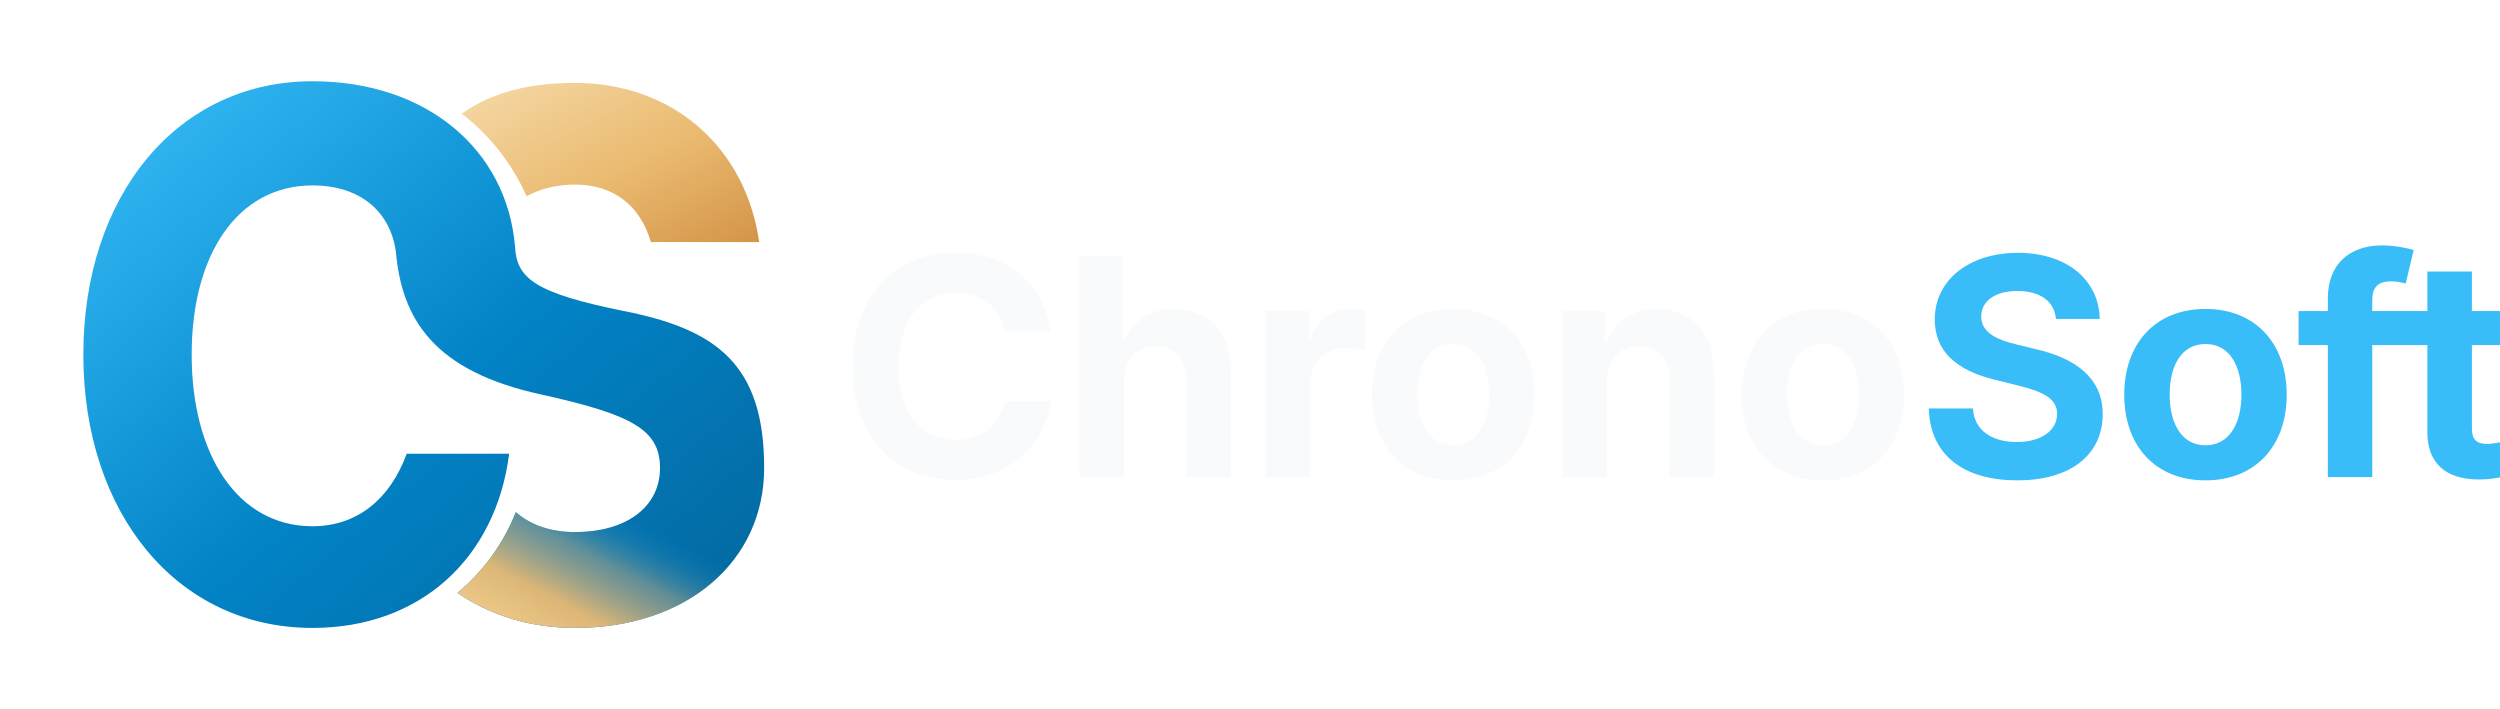
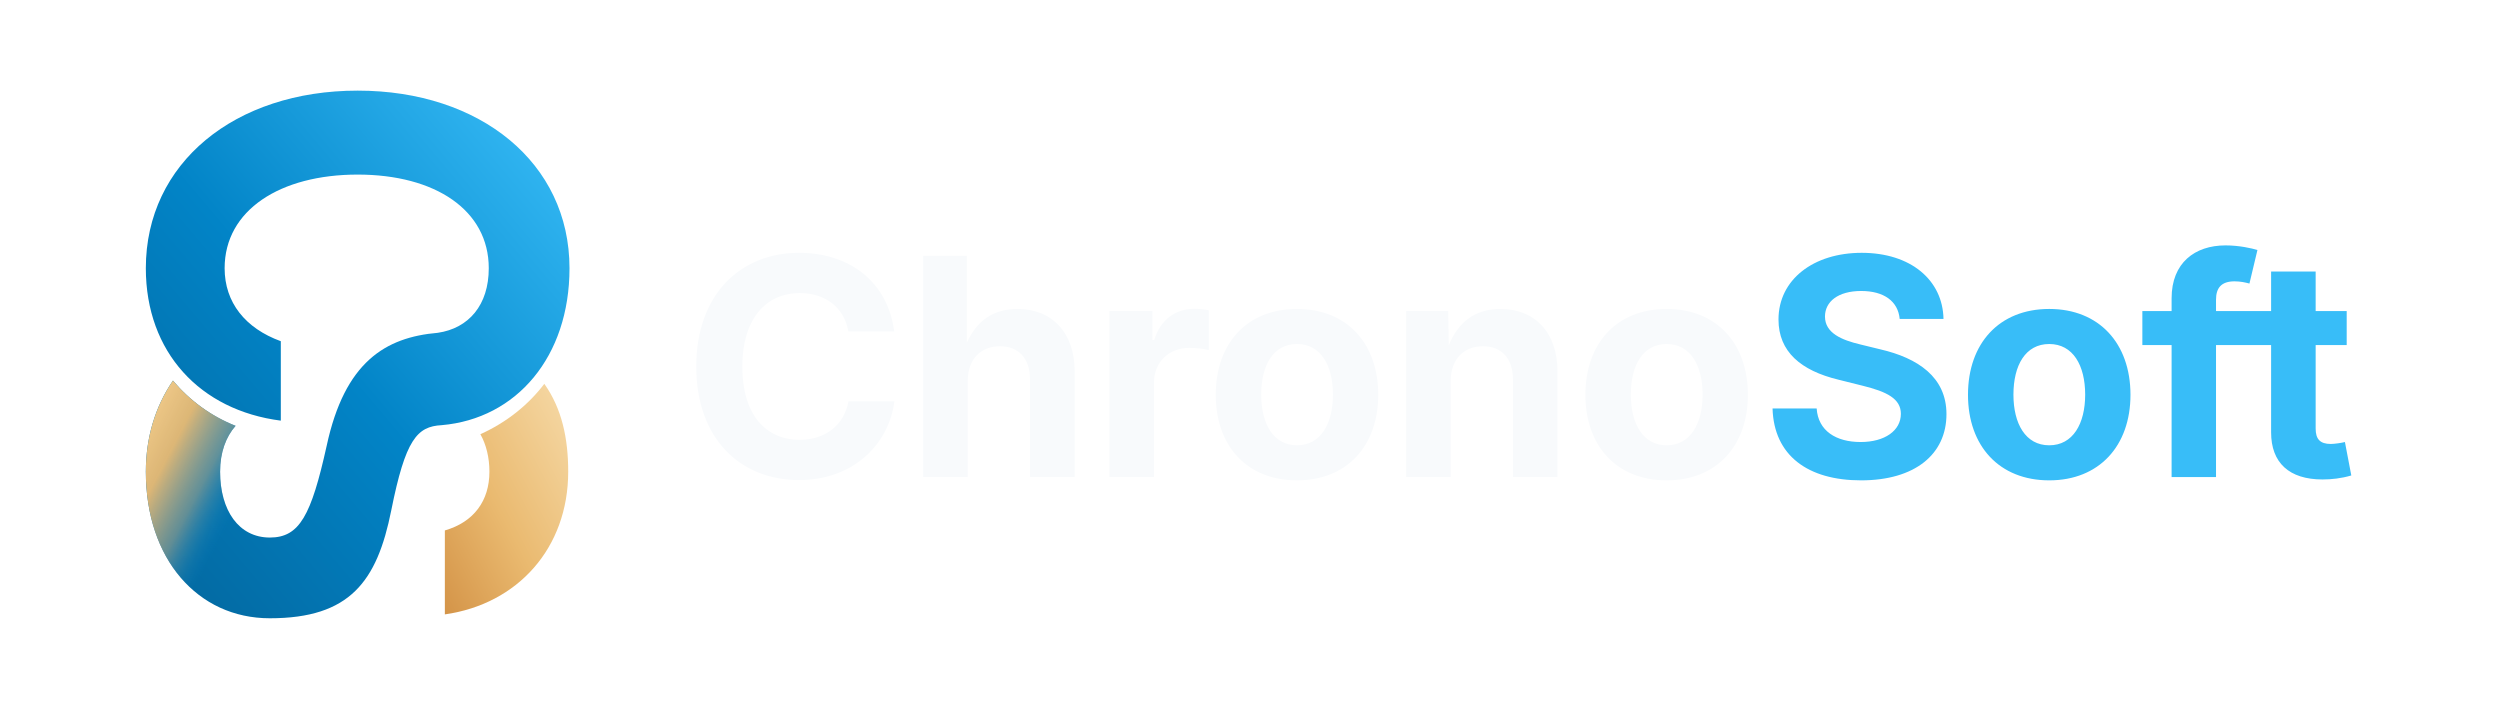
<svg xmlns="http://www.w3.org/2000/svg" viewBox="0 0 2400 680" width="2400" height="680">
  <defs>
    <linearGradient id="cs-blue-grad" x1="0%" y1="5%" x2="95%" y2="95%">
      <stop offset="0%" stop-color="#38BDF8" />
      <stop offset="55%" stop-color="#0284C7" />
      <stop offset="100%" stop-color="#0369A1" />
    </linearGradient>
    <linearGradient id="cs-bottom-gold" x1="0%" y1="90%" x2="90%" y2="0%">
      <stop offset="0%" stop-color="#F2CC8C" stop-opacity="1" />
      <stop offset="22%" stop-color="#E8BA73" stop-opacity="0.95" />
      <stop offset="44%" stop-color="#AFA887" stop-opacity="0.55" />
      <stop offset="65%" stop-color="#0284C7" stop-opacity="0" />
      <stop offset="100%" stop-color="#0284C7" stop-opacity="0" />
    </linearGradient>
    <linearGradient id="cs-top-gold" x1="0%" y1="0%" x2="100%" y2="100%">
      <stop offset="0%" stop-color="#F6DAA8" />
      <stop offset="55%" stop-color="#EABA70" />
      <stop offset="100%" stop-color="#D49448" />
    </linearGradient>
    <linearGradient id="bg-dark-grad" x1="0%" y1="0%" x2="100%" y2="100%">
      <stop offset="0%" stop-color="#111C35" />
      <stop offset="50%" stop-color="#0B1222" />
      <stop offset="100%" stop-color="#060913" />
    </linearGradient>
  </defs>
-   <g transform="translate(80, 78) scale(0.80)">
+   <g transform="translate(140, 87) scale(0.62) translate(656, 0) rotate(90)">
    <path d="M 511 447 L 388 447 C 368 502, 328 534, 275 534 C 185 534, 130 448, 130 328 C 130 208, 185 125, 275 125 C 332 125, 368 156, 375 204 C 382 285, 420 348, 550 376 C 658 400, 692 418, 692 464 C 692 512, 650 541, 590 541 C 560 541, 536 532, 519 517 C 504 555, 480 588, 449 614 C 490 642, 538 656, 590 656 C 725 656, 817 576, 817 464 C 817 340, 760 298, 650 276 C 540 254, 520 236, 518 198 C 508 82, 412 0, 275 0 C 112 0, 0 138, 0 328 C 0 518, 112 656, 275 656 C 405 656, 495 572, 511 447 Z" fill="url(#cs-blue-grad)" />
    <path d="M 519 517 C 504 555, 480 588, 449 614 C 490 642, 538 656, 590 656 C 725 656, 817 576, 817 464 L 692 464 C 692 512, 650 541, 590 541 C 560 541, 536 532, 519 517 Z" fill="url(#cs-bottom-gold)" />
    <path d="M 454 39 C 492 12, 538 2, 590 2 C 708 2, 795 80, 811 193 L 681 193 C 668 148, 635 124, 590 124 C 568 124, 548 129, 532 138 C 514 98, 487 64, 454 39 Z" fill="url(#cs-top-gold)" />
  </g>
-   <text x="805" y="458" font-family="'Segoe UI', 'Inter', -apple-system, BlinkMacSystemFont, Roboto, sans-serif" font-weight="700" font-size="292" letter-spacing="-3" fill="#F8FAFC">Chrono<tspan fill="#38BDF8">Soft</tspan>
+   <text x="655" y="458" font-family="'Segoe UI', 'Inter', -apple-system, BlinkMacSystemFont, Roboto, sans-serif" font-weight="700" font-size="292" letter-spacing="-3" fill="#F8FAFC">Chrono<tspan fill="#38BDF8">Soft</tspan>
  </text>
</svg>
